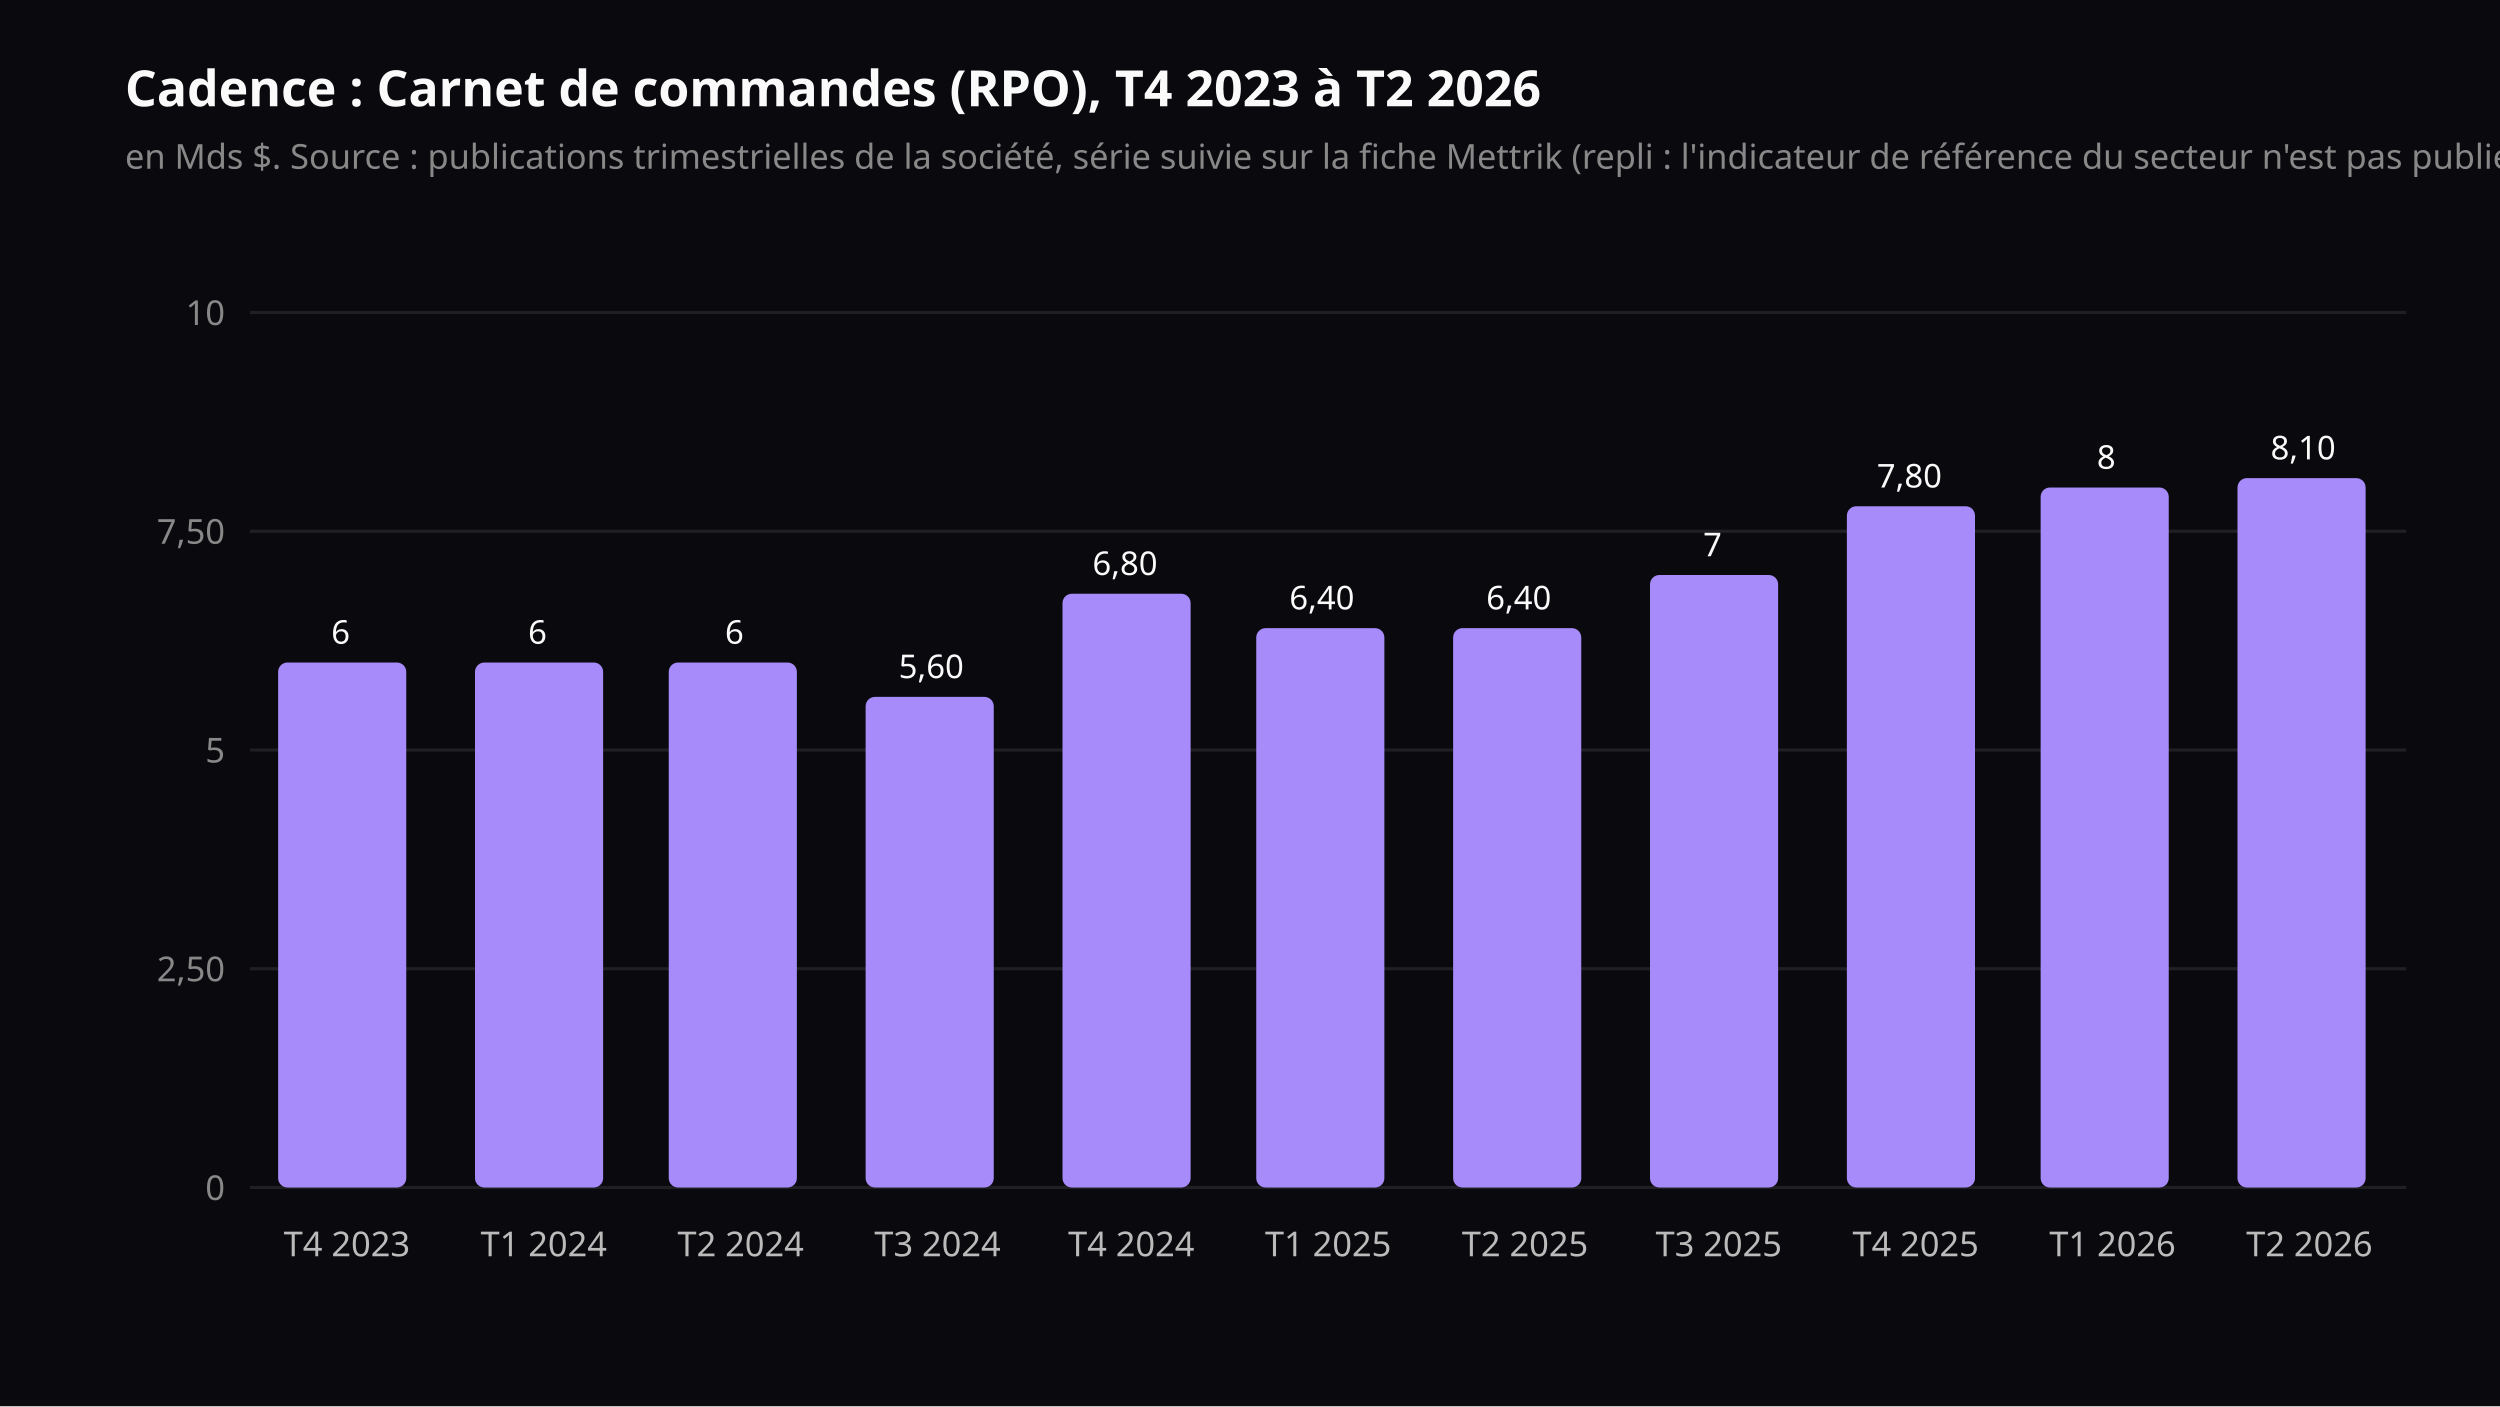
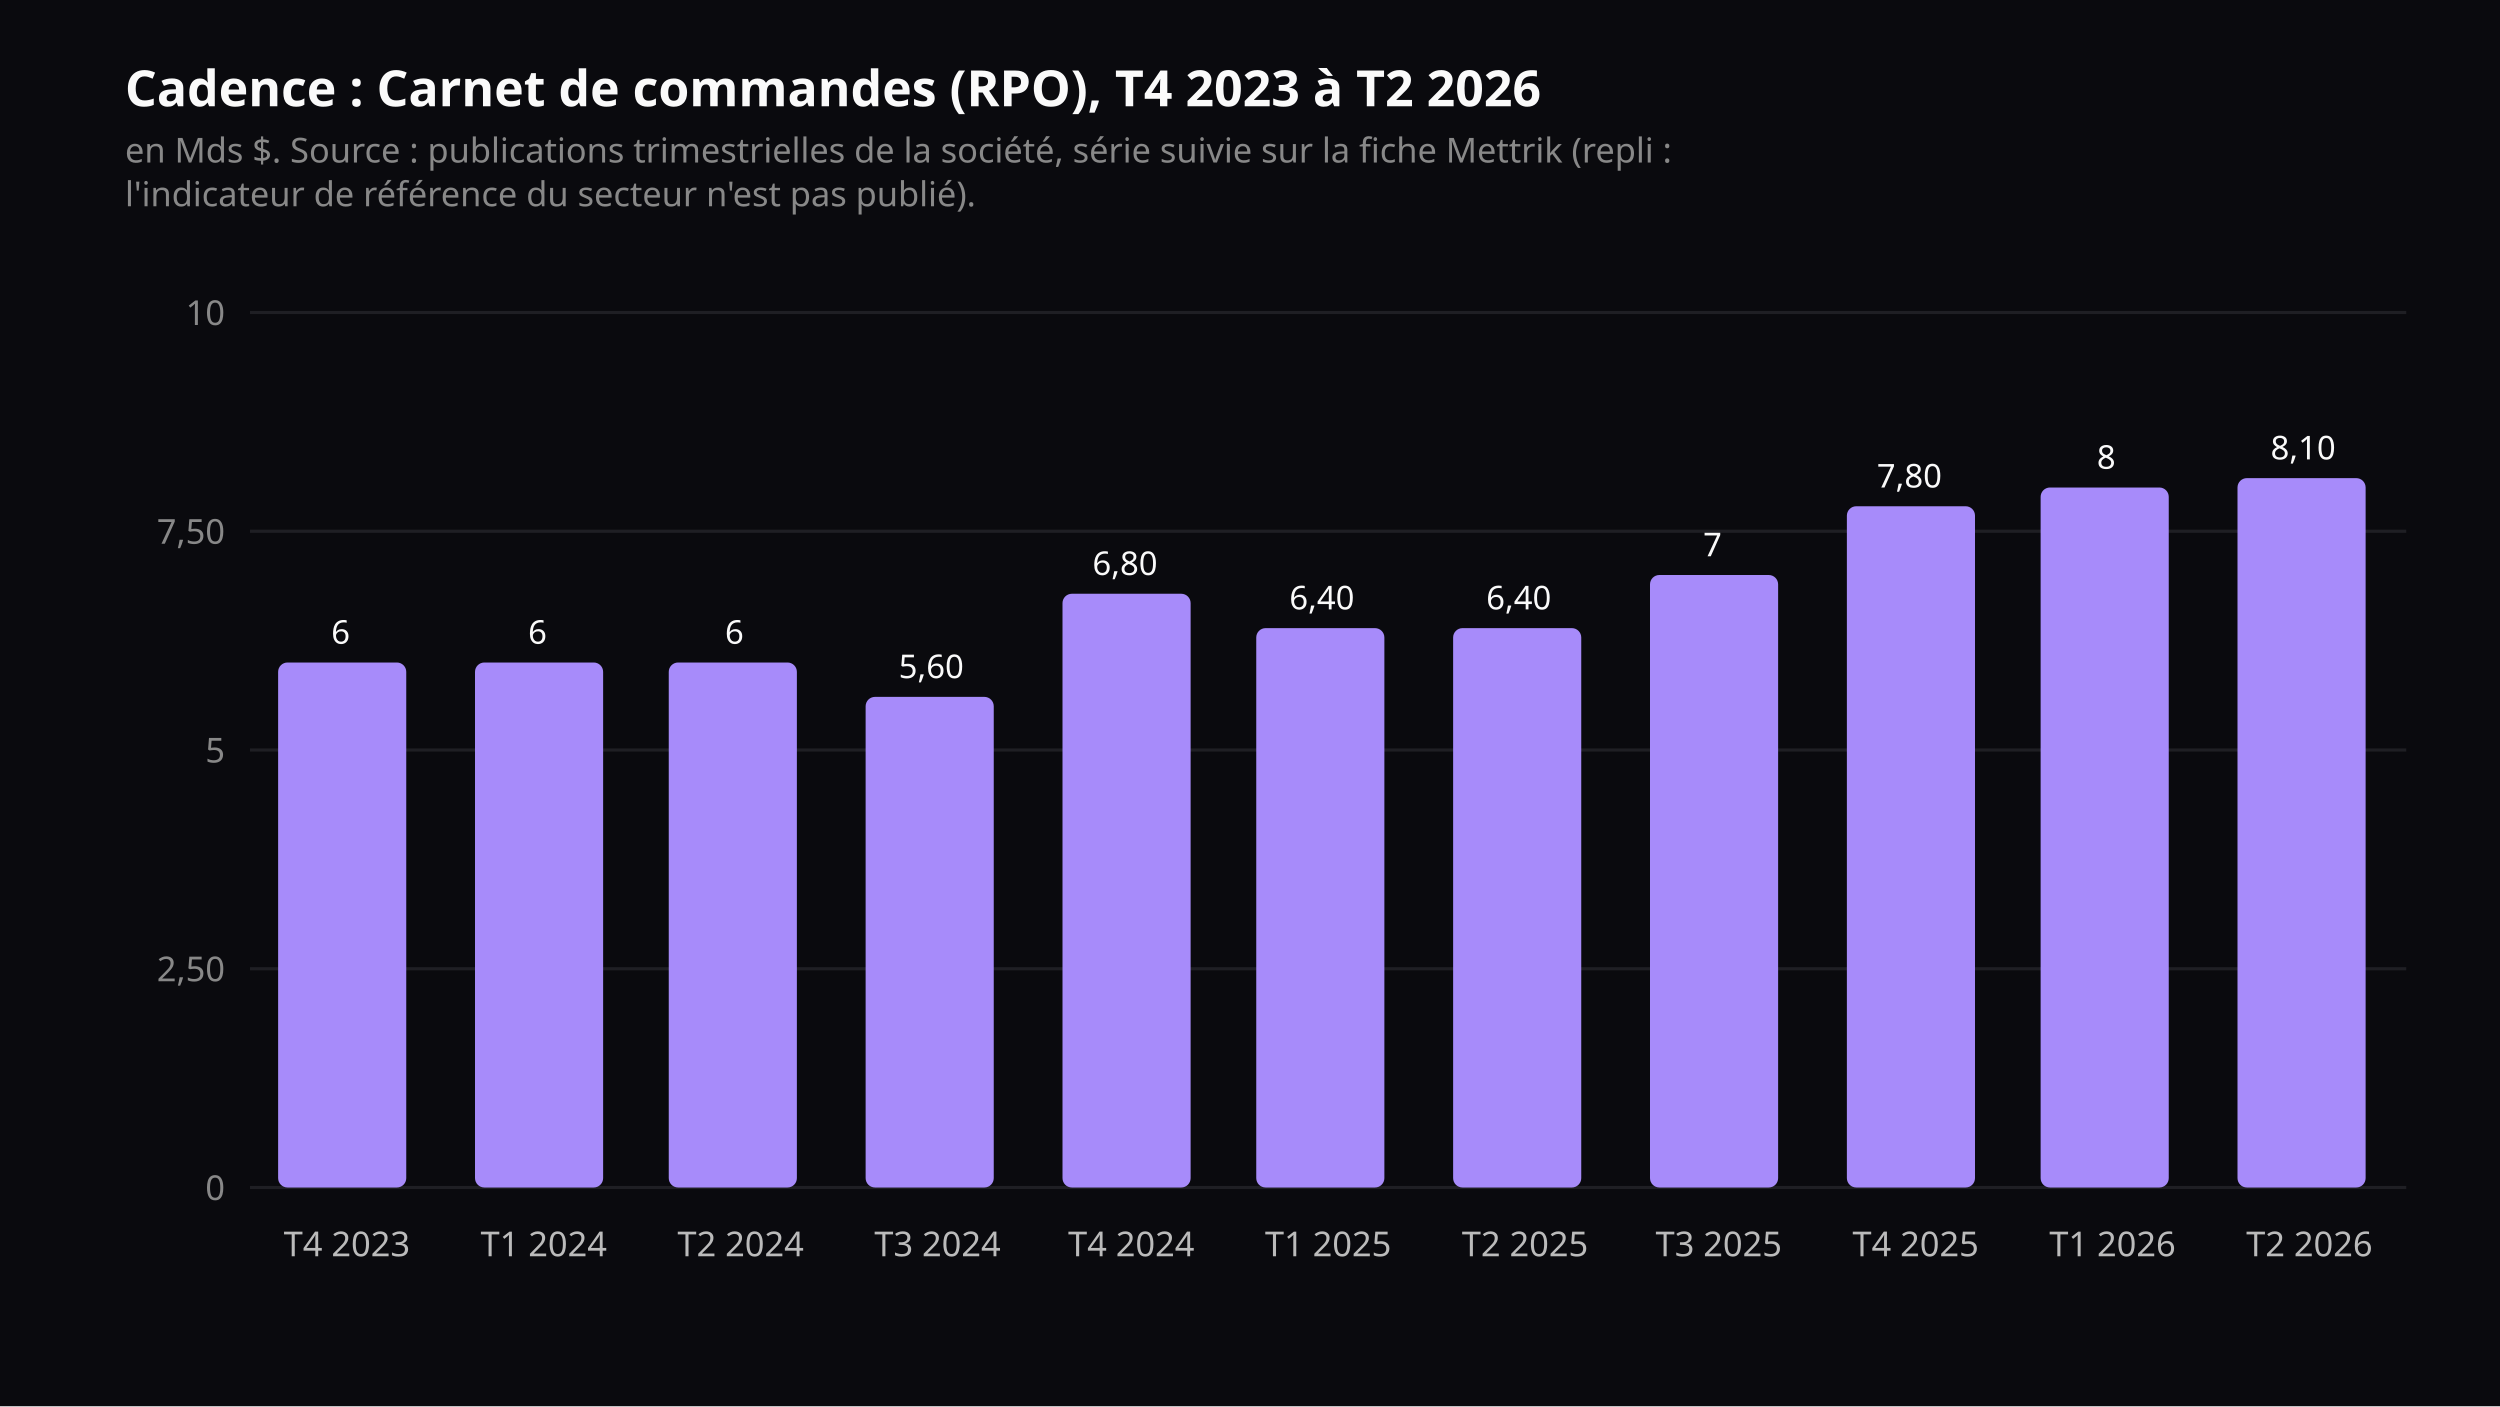
<svg xmlns="http://www.w3.org/2000/svg" viewBox="0 0 800 450" font-family="ui-sans-serif, system-ui">
  <rect width="800" height="450" fill="#0a0a0e" />
  <text x="40" y="34" fill="#fafafa" font-size="16" font-weight="700">Cadence : Carnet de commandes (RPO), T4 2023 à T2 2026</text>
-   <text x="40" y="54" fill="#888" font-size="11">en Mds $. Source : publications trimestrielles de la société, série suivie sur la fiche Mettrik (repli : l'indicateur de référence du secteur n'est pas publié).</text>
+   <text x="40" y="52" fill="#888" font-size="11">en Mds $. Source : publications trimestrielles de la société, série suivie sur la fiche Mettrik (repli :</text>
+   <text x="40" y="66" fill="#888" font-size="11">l'indicateur de référence du secteur n'est pas publié).</text>
  <line x1="80" y1="380" x2="770" y2="380" stroke="#1f1f24" stroke-width="1" />
  <text x="72" y="384" text-anchor="end" fill="#888" font-size="11" font-family="ui-monospace">0</text>
  <line x1="80" y1="310" x2="770" y2="310" stroke="#1f1f24" stroke-width="1" />
  <text x="72" y="314" text-anchor="end" fill="#888" font-size="11" font-family="ui-monospace">2,50</text>
  <line x1="80" y1="240" x2="770" y2="240" stroke="#1f1f24" stroke-width="1" />
  <text x="72" y="244" text-anchor="end" fill="#888" font-size="11" font-family="ui-monospace">5</text>
  <line x1="80" y1="170" x2="770" y2="170" stroke="#1f1f24" stroke-width="1" />
  <text x="72" y="174" text-anchor="end" fill="#888" font-size="11" font-family="ui-monospace">7,50</text>
  <line x1="80" y1="100" x2="770" y2="100" stroke="#1f1f24" stroke-width="1" />
  <text x="72" y="104" text-anchor="end" fill="#888" font-size="11" font-family="ui-monospace">10</text>
  <rect x="89" y="212" width="41" height="168" fill="#a78bfa" rx="3" />
  <text x="109" y="206" text-anchor="middle" fill="#fafafa" font-size="10.5" font-family="ui-monospace">6</text>
  <text x="111" y="402" text-anchor="middle" fill="#bbb" font-size="11">T4 2023</text>
  <rect x="152" y="212" width="41" height="168" fill="#a78bfa" rx="3" />
  <text x="172" y="206" text-anchor="middle" fill="#fafafa" font-size="10.5" font-family="ui-monospace">6</text>
  <text x="174" y="402" text-anchor="middle" fill="#bbb" font-size="11">T1 2024</text>
  <rect x="214" y="212" width="41" height="168" fill="#a78bfa" rx="3" />
  <text x="235" y="206" text-anchor="middle" fill="#fafafa" font-size="10.5" font-family="ui-monospace">6</text>
  <text x="237" y="402" text-anchor="middle" fill="#bbb" font-size="11">T2 2024</text>
  <rect x="277" y="223" width="41" height="157" fill="#a78bfa" rx="3" />
  <text x="298" y="217" text-anchor="middle" fill="#fafafa" font-size="10.5" font-family="ui-monospace">5,60</text>
  <text x="300" y="402" text-anchor="middle" fill="#bbb" font-size="11">T3 2024</text>
  <rect x="340" y="190" width="41" height="190" fill="#a78bfa" rx="3" />
  <text x="360" y="184" text-anchor="middle" fill="#fafafa" font-size="10.5" font-family="ui-monospace">6,80</text>
  <text x="362" y="402" text-anchor="middle" fill="#bbb" font-size="11">T4 2024</text>
  <rect x="402" y="201" width="41" height="179" fill="#a78bfa" rx="3" />
  <text x="423" y="195" text-anchor="middle" fill="#fafafa" font-size="10.5" font-family="ui-monospace">6,40</text>
  <text x="425" y="402" text-anchor="middle" fill="#bbb" font-size="11">T1 2025</text>
  <rect x="465" y="201" width="41" height="179" fill="#a78bfa" rx="3" />
  <text x="486" y="195" text-anchor="middle" fill="#fafafa" font-size="10.5" font-family="ui-monospace">6,40</text>
  <text x="488" y="402" text-anchor="middle" fill="#bbb" font-size="11">T2 2025</text>
  <rect x="528" y="184" width="41" height="196" fill="#a78bfa" rx="3" />
  <text x="548" y="178" text-anchor="middle" fill="#fafafa" font-size="10.5" font-family="ui-monospace">7</text>
  <text x="550" y="402" text-anchor="middle" fill="#bbb" font-size="11">T3 2025</text>
  <rect x="591" y="162" width="41" height="218" fill="#a78bfa" rx="3" />
  <text x="611" y="156" text-anchor="middle" fill="#fafafa" font-size="10.5" font-family="ui-monospace">7,80</text>
  <text x="613" y="402" text-anchor="middle" fill="#bbb" font-size="11">T4 2025</text>
  <rect x="653" y="156" width="41" height="224" fill="#a78bfa" rx="3" />
  <text x="674" y="150" text-anchor="middle" fill="#fafafa" font-size="10.5" font-family="ui-monospace">8</text>
  <text x="676" y="402" text-anchor="middle" fill="#bbb" font-size="11">T1 2026</text>
  <rect x="716" y="153" width="41" height="227" fill="#a78bfa" rx="3" />
  <text x="737" y="147" text-anchor="middle" fill="#fafafa" font-size="10.5" font-family="ui-monospace">8,10</text>
  <text x="739" y="402" text-anchor="middle" fill="#bbb" font-size="11">T2 2026</text>
</svg>
